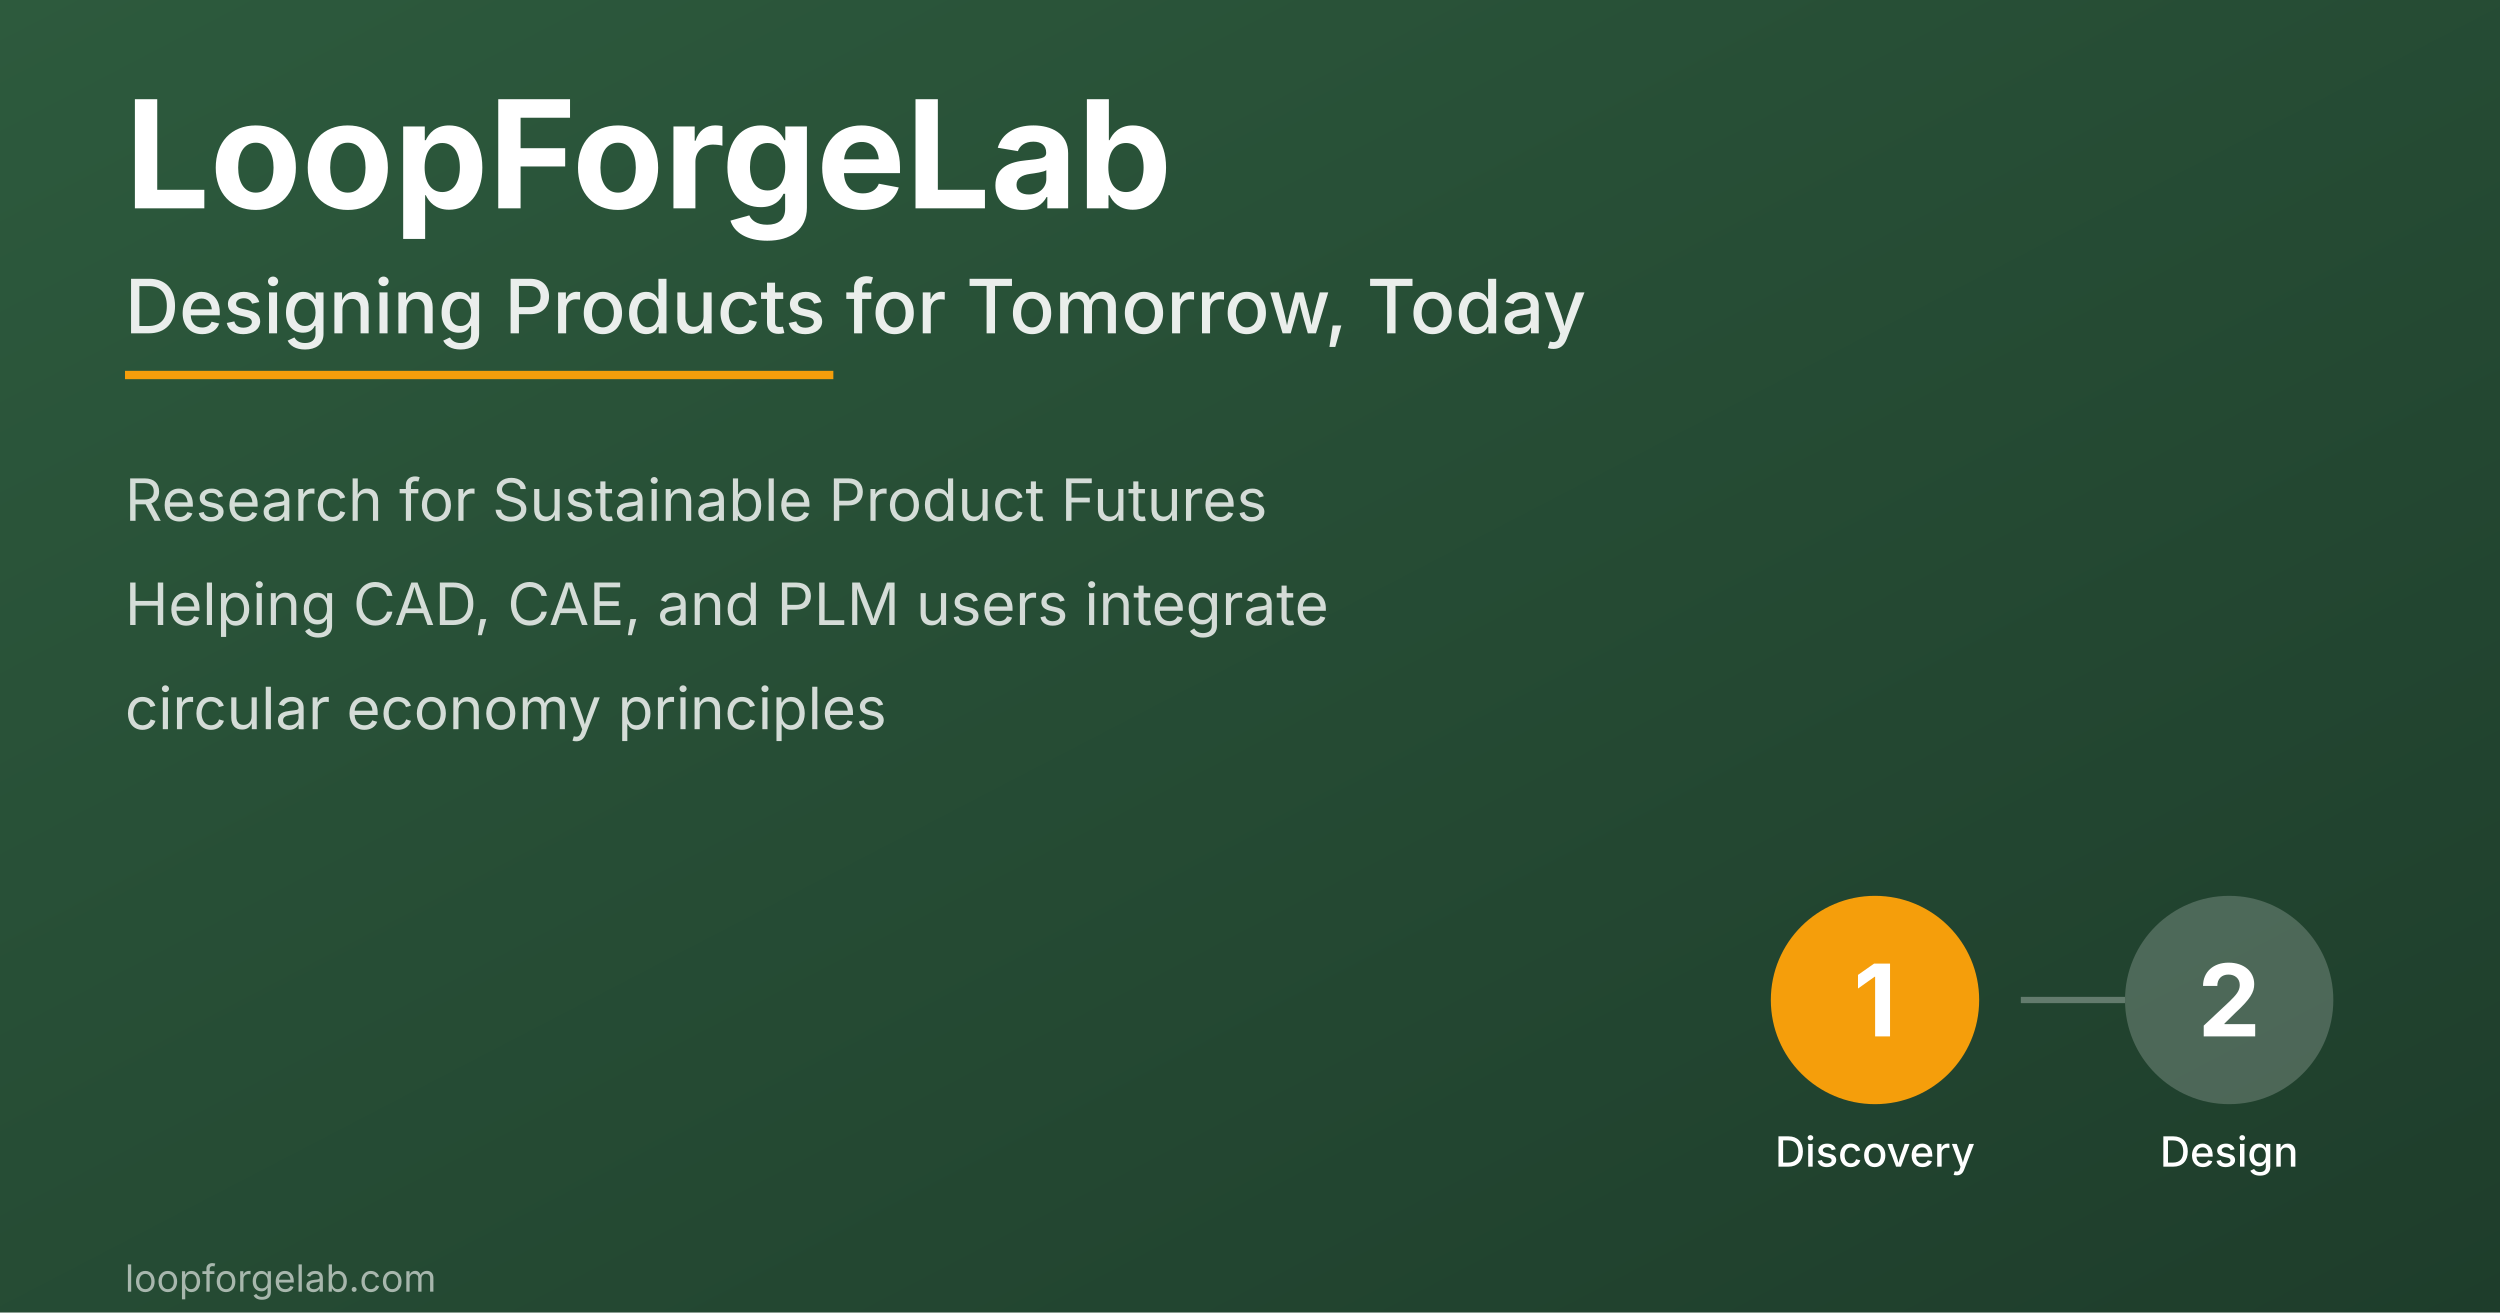
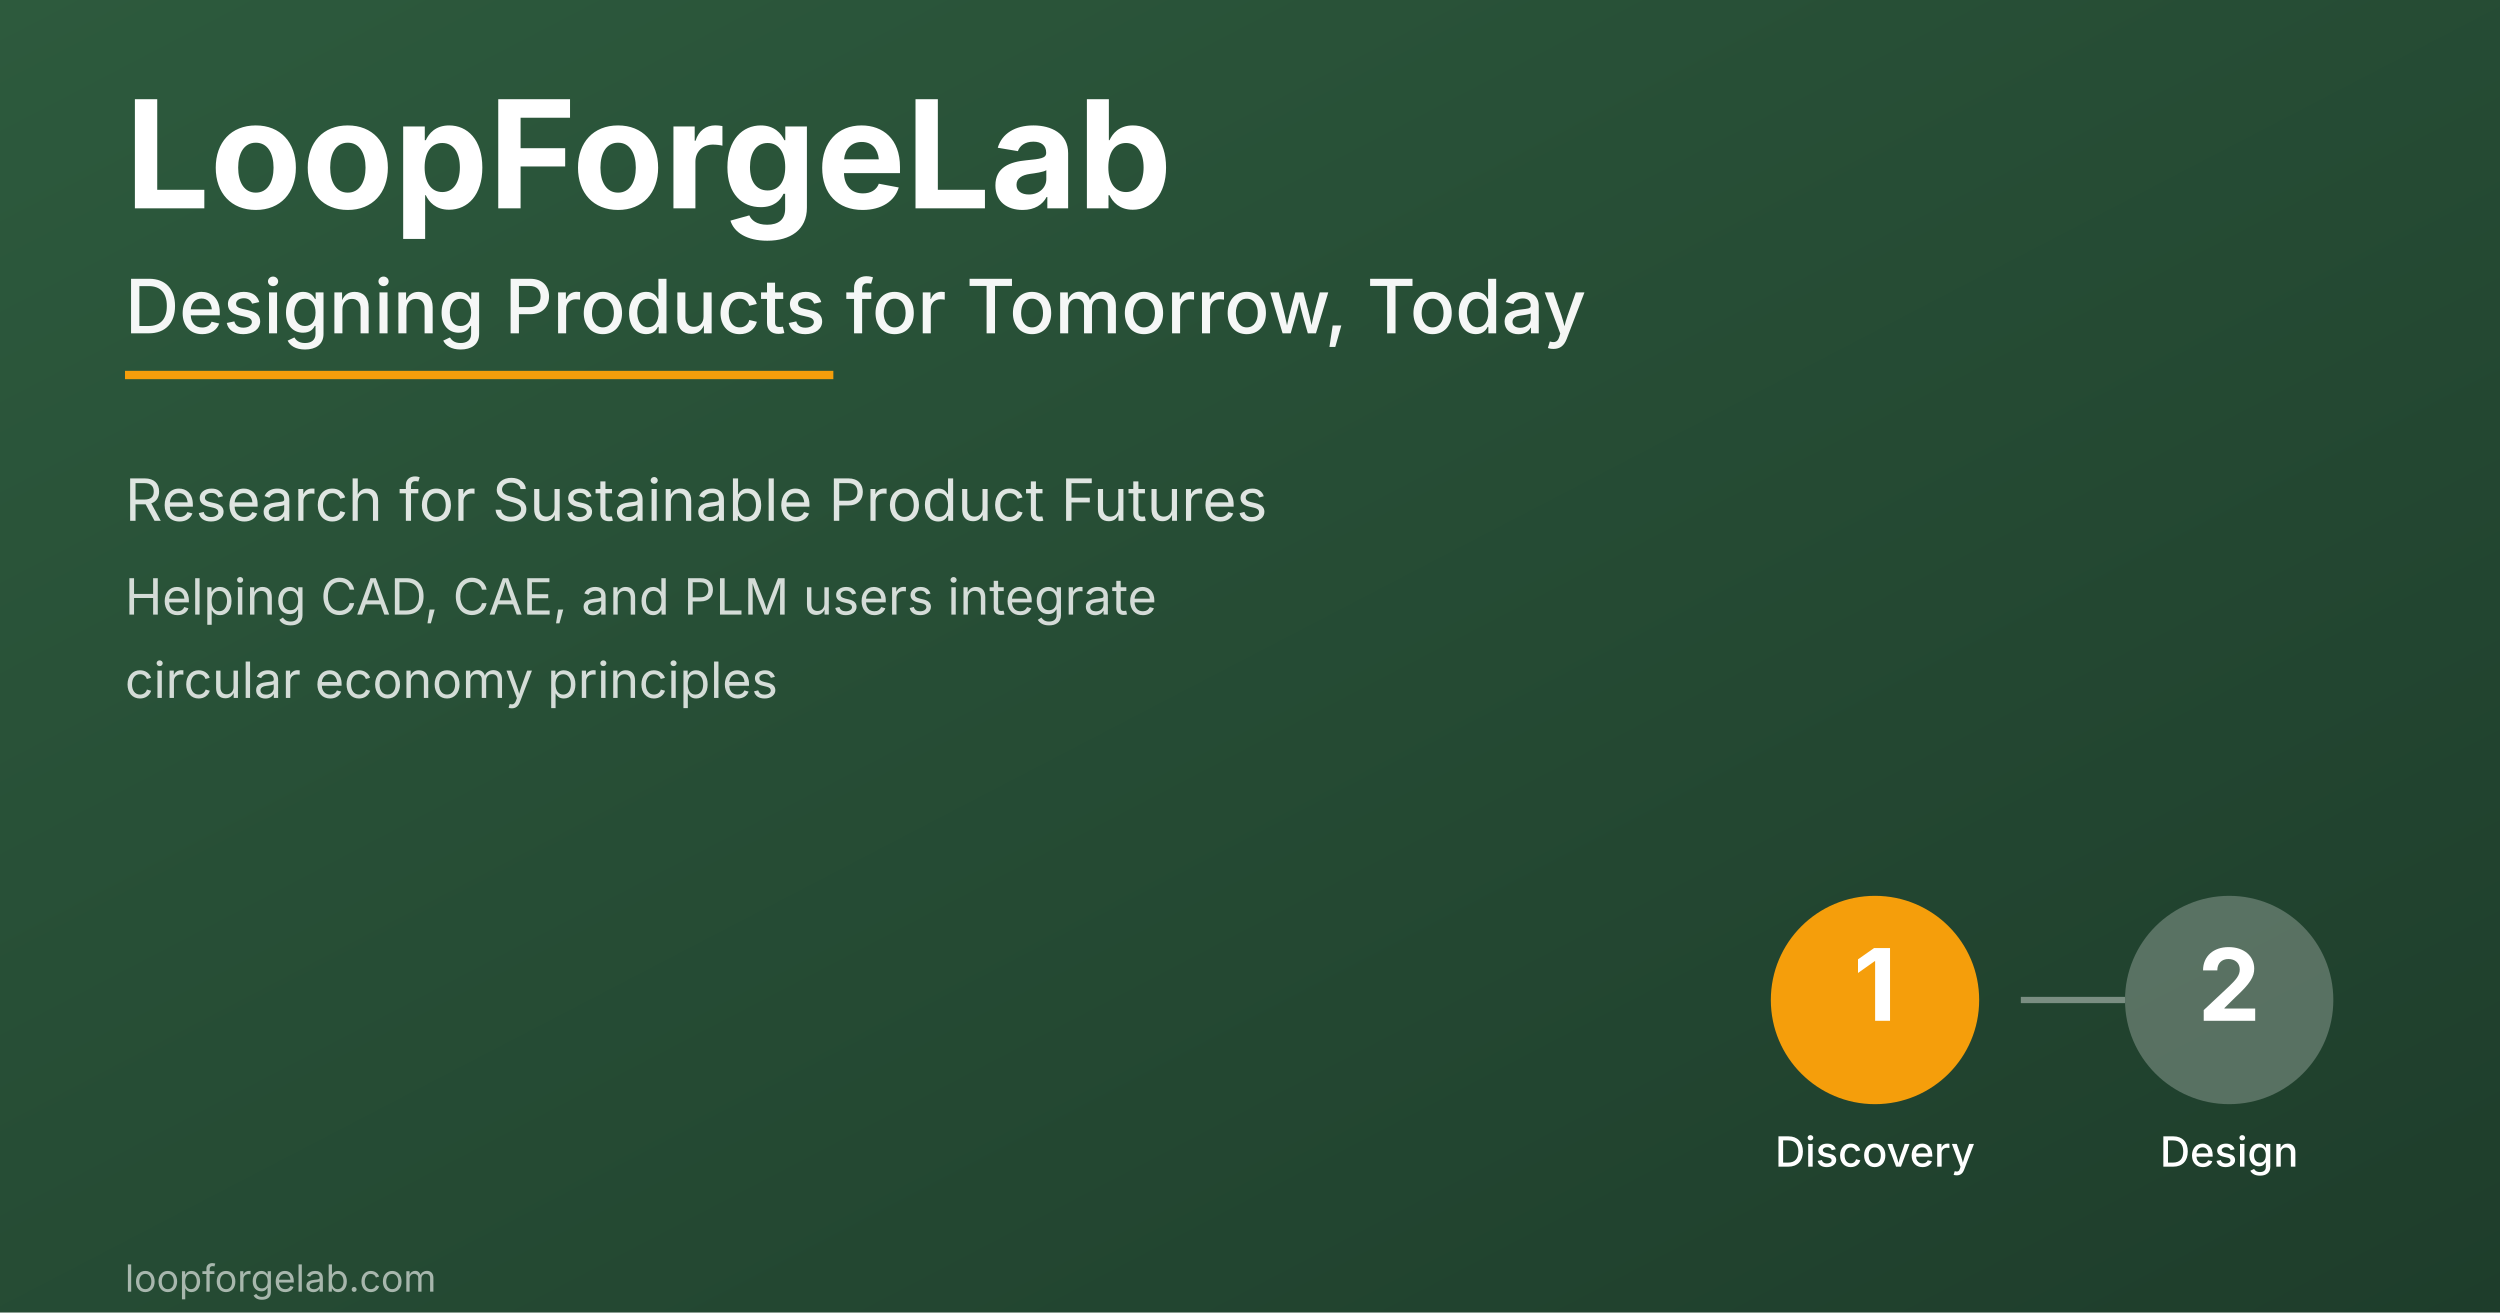
- <svg xmlns="http://www.w3.org/2000/svg" viewBox="0 0 1200 630">
+ <svg xmlns="http://www.w3.org/2000/svg" viewBox="0 0 1200 630" width="1200" height="630">
  <defs>
    <linearGradient id="forestGradient" x1="0%" y1="0%" x2="100%" y2="100%">
      <stop offset="0%" style="stop-color:#2d5a3d;stop-opacity:1" />
      <stop offset="100%" style="stop-color:#1e3d2b;stop-opacity:1" />
    </linearGradient>
-     <style>
-       .og-title {
-         font-family: 'Inter', -apple-system, BlinkMacSystemFont, 'Segoe UI', sans-serif;
-         font-size: 72px;
-         font-weight: 700;
-         fill: #ffffff;
-       }
-       .og-subtitle {
-         font-family: 'Inter', -apple-system, BlinkMacSystemFont, 'Segoe UI', sans-serif;
-         font-size: 36px;
-         font-weight: 500;
-         fill: rgba(255, 255, 255, 0.9);
-       }
-       .og-description {
-         font-family: 'Inter', -apple-system, BlinkMacSystemFont, 'Segoe UI', sans-serif;
-         font-size: 28px;
-         font-weight: 400;
-         fill: rgba(255, 255, 255, 0.8);
-       }
-       .phase-circle {
-         fill: rgba(255, 255, 255, 0.2);
-       }
-       .phase-circle-active {
-         fill: #f59e0b;
-       }
-       .phase-number {
-         font-family: 'Inter', -apple-system, BlinkMacSystemFont, 'Segoe UI', sans-serif;
-         font-size: 48px;
-         font-weight: 700;
-         fill: #ffffff;
-         text-anchor: middle;
-         dominant-baseline: central;
-       }
-       .phase-label {
-         font-family: 'Inter', -apple-system, BlinkMacSystemFont, 'Segoe UI', sans-serif;
-         font-size: 20px;
-         font-weight: 500;
-         fill: #ffffff;
-         text-anchor: middle;
-       }
-       .accent-line {
-         stroke: #f59e0b;
-         stroke-width: 4;
-       }
-     </style>
  </defs>
  <rect width="1200" height="630" fill="url(#forestGradient)" />
-   <text class="og-title" x="60" y="100">LoopForgeLab</text>
-   <text class="og-subtitle" x="60" y="160">Designing Products for Tomorrow, Today</text>
-   <line class="accent-line" x1="60" y1="180" x2="400" y2="180" />
-   <text class="og-description" x="60" y="250">Research for Sustainable Product Futures</text>
-   <text class="og-description" x="60" y="300">Helping CAD, CAE, and PLM users integrate</text>
-   <text class="og-description" x="60" y="350">circular economy principles</text>
-   <circle class="phase-circle-active" cx="900" cy="480" r="50" />
-   <text class="phase-number" x="900" y="480">1</text>
-   <text class="phase-label" x="900" y="560">Discovery</text>
-   <line x1="970" y1="480" x2="1020" y2="480" stroke="rgba(255, 255, 255, 0.3)" stroke-width="3" />
-   <circle class="phase-circle" cx="1070" cy="480" r="50" />
-   <text class="phase-number" x="1070" y="480">2</text>
-   <text class="phase-label" x="1070" y="560">Design</text>
-   <text style="font-family: 'Inter', -apple-system, BlinkMacSystemFont, 'Segoe UI', sans-serif; font-size: 18px; fill: rgba(255, 255, 255, 0.6);" x="60" y="620">loopforgelab.com</text>
+   <text x="60" y="100" font-family="'Inter', -apple-system, BlinkMacSystemFont, 'Segoe UI', sans-serif" font-size="72" font-weight="700" fill="#ffffff">LoopForgeLab</text>
+   <text x="60" y="160" font-family="'Inter', -apple-system, BlinkMacSystemFont, 'Segoe UI', sans-serif" font-size="36" font-weight="500" fill="rgba(255, 255, 255, 0.95)">Designing Products for Tomorrow, Today</text>
+   <line x1="60" y1="180" x2="400" y2="180" stroke="#f59e0b" stroke-width="4" />
+   <text x="60" y="250" font-family="'Inter', -apple-system, BlinkMacSystemFont, 'Segoe UI', sans-serif" font-size="28" font-weight="400" fill="rgba(255, 255, 255, 0.85)">Research for Sustainable Product Futures</text>
+   <text x="60" y="295" font-family="'Inter', -apple-system, BlinkMacSystemFont, 'Segoe UI', sans-serif" font-size="24" font-weight="400" fill="rgba(255, 255, 255, 0.8)">Helping CAD, CAE, and PLM users integrate</text>
+   <text x="60" y="335" font-family="'Inter', -apple-system, BlinkMacSystemFont, 'Segoe UI', sans-serif" font-size="24" font-weight="400" fill="rgba(255, 255, 255, 0.8)">circular economy principles</text>
+   <circle cx="900" cy="480" r="50" fill="#f59e0b" />
+   <text x="900" y="490" font-family="'Inter', -apple-system, BlinkMacSystemFont, 'Segoe UI', sans-serif" font-size="48" font-weight="700" fill="#ffffff" text-anchor="middle">1</text>
+   <text x="900" y="560" font-family="'Inter', -apple-system, BlinkMacSystemFont, 'Segoe UI', sans-serif" font-size="20" font-weight="500" fill="#ffffff" text-anchor="middle">Discovery</text>
+   <line x1="970" y1="480" x2="1020" y2="480" stroke="rgba(255, 255, 255, 0.4)" stroke-width="3" />
+   <circle cx="1070" cy="480" r="50" fill="rgba(255, 255, 255, 0.25)" />
+   <text x="1070" y="490" font-family="'Inter', -apple-system, BlinkMacSystemFont, 'Segoe UI', sans-serif" font-size="48" font-weight="700" fill="#ffffff" text-anchor="middle">2</text>
+   <text x="1070" y="560" font-family="'Inter', -apple-system, BlinkMacSystemFont, 'Segoe UI', sans-serif" font-size="20" font-weight="500" fill="#ffffff" text-anchor="middle">Design</text>
+   <text x="60" y="620" font-family="'Inter', -apple-system, BlinkMacSystemFont, 'Segoe UI', sans-serif" font-size="18" font-weight="400" fill="rgba(255, 255, 255, 0.6)">loopforgelab.com</text>
</svg>
